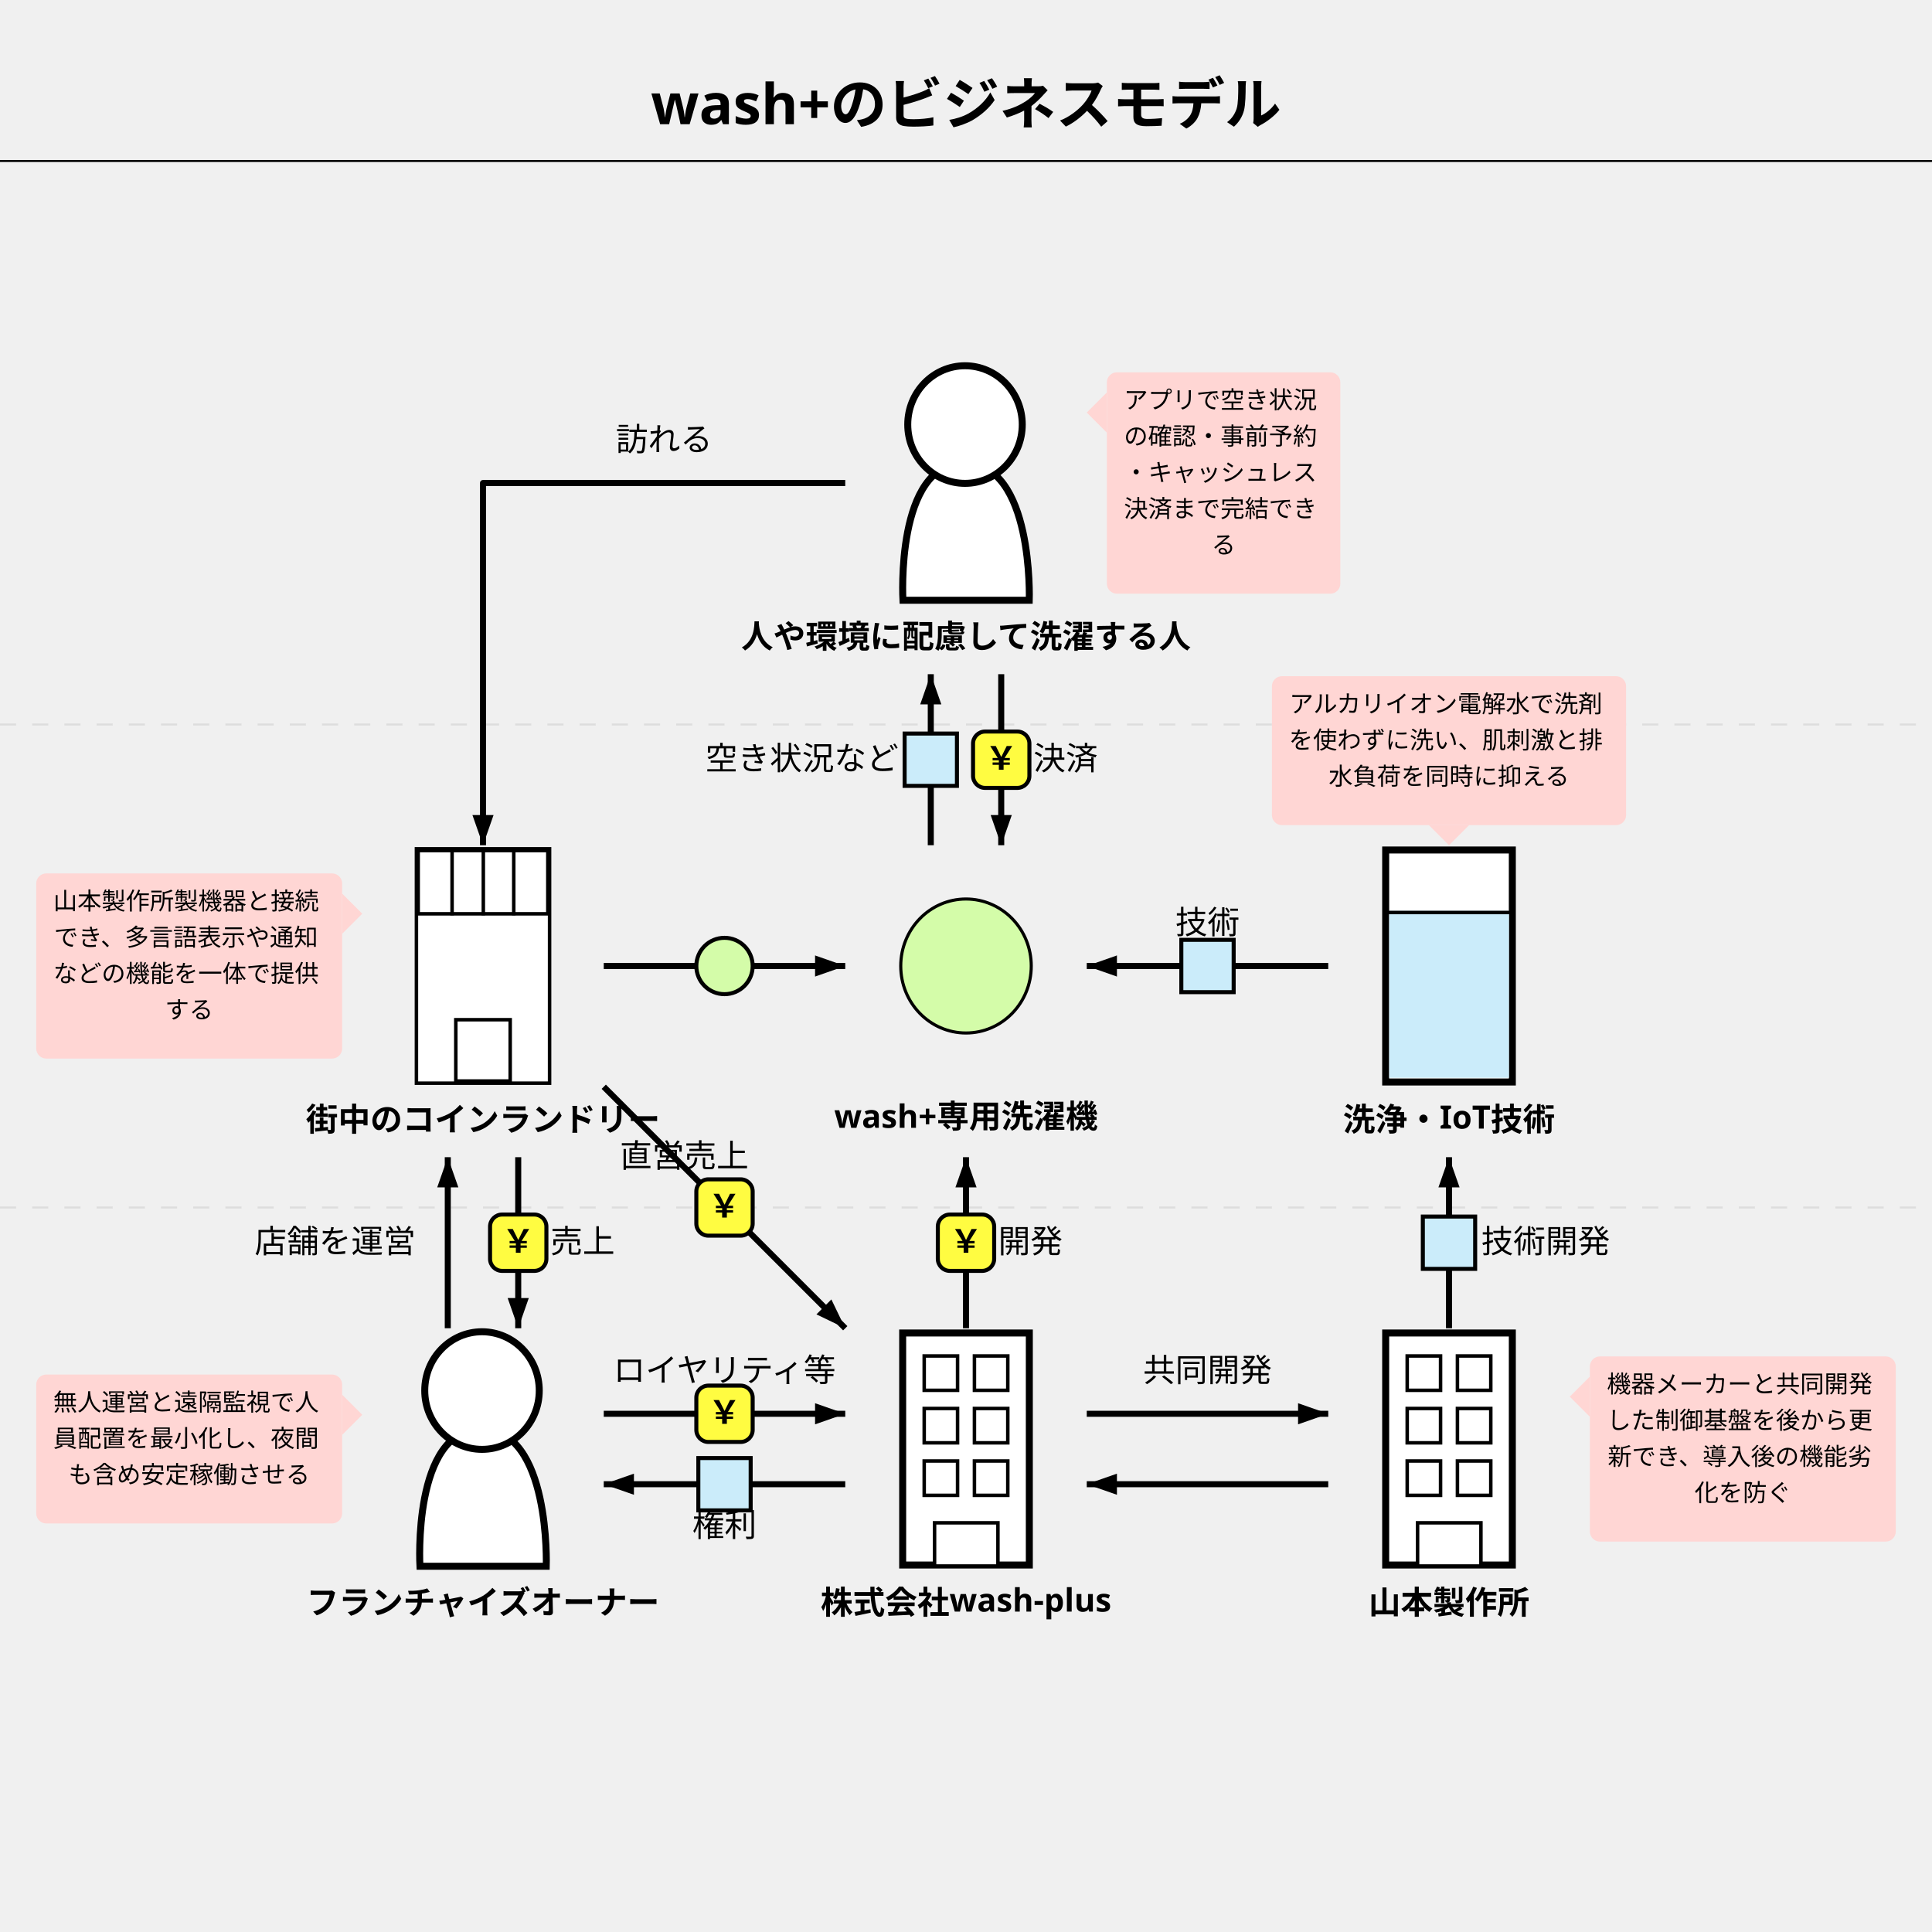
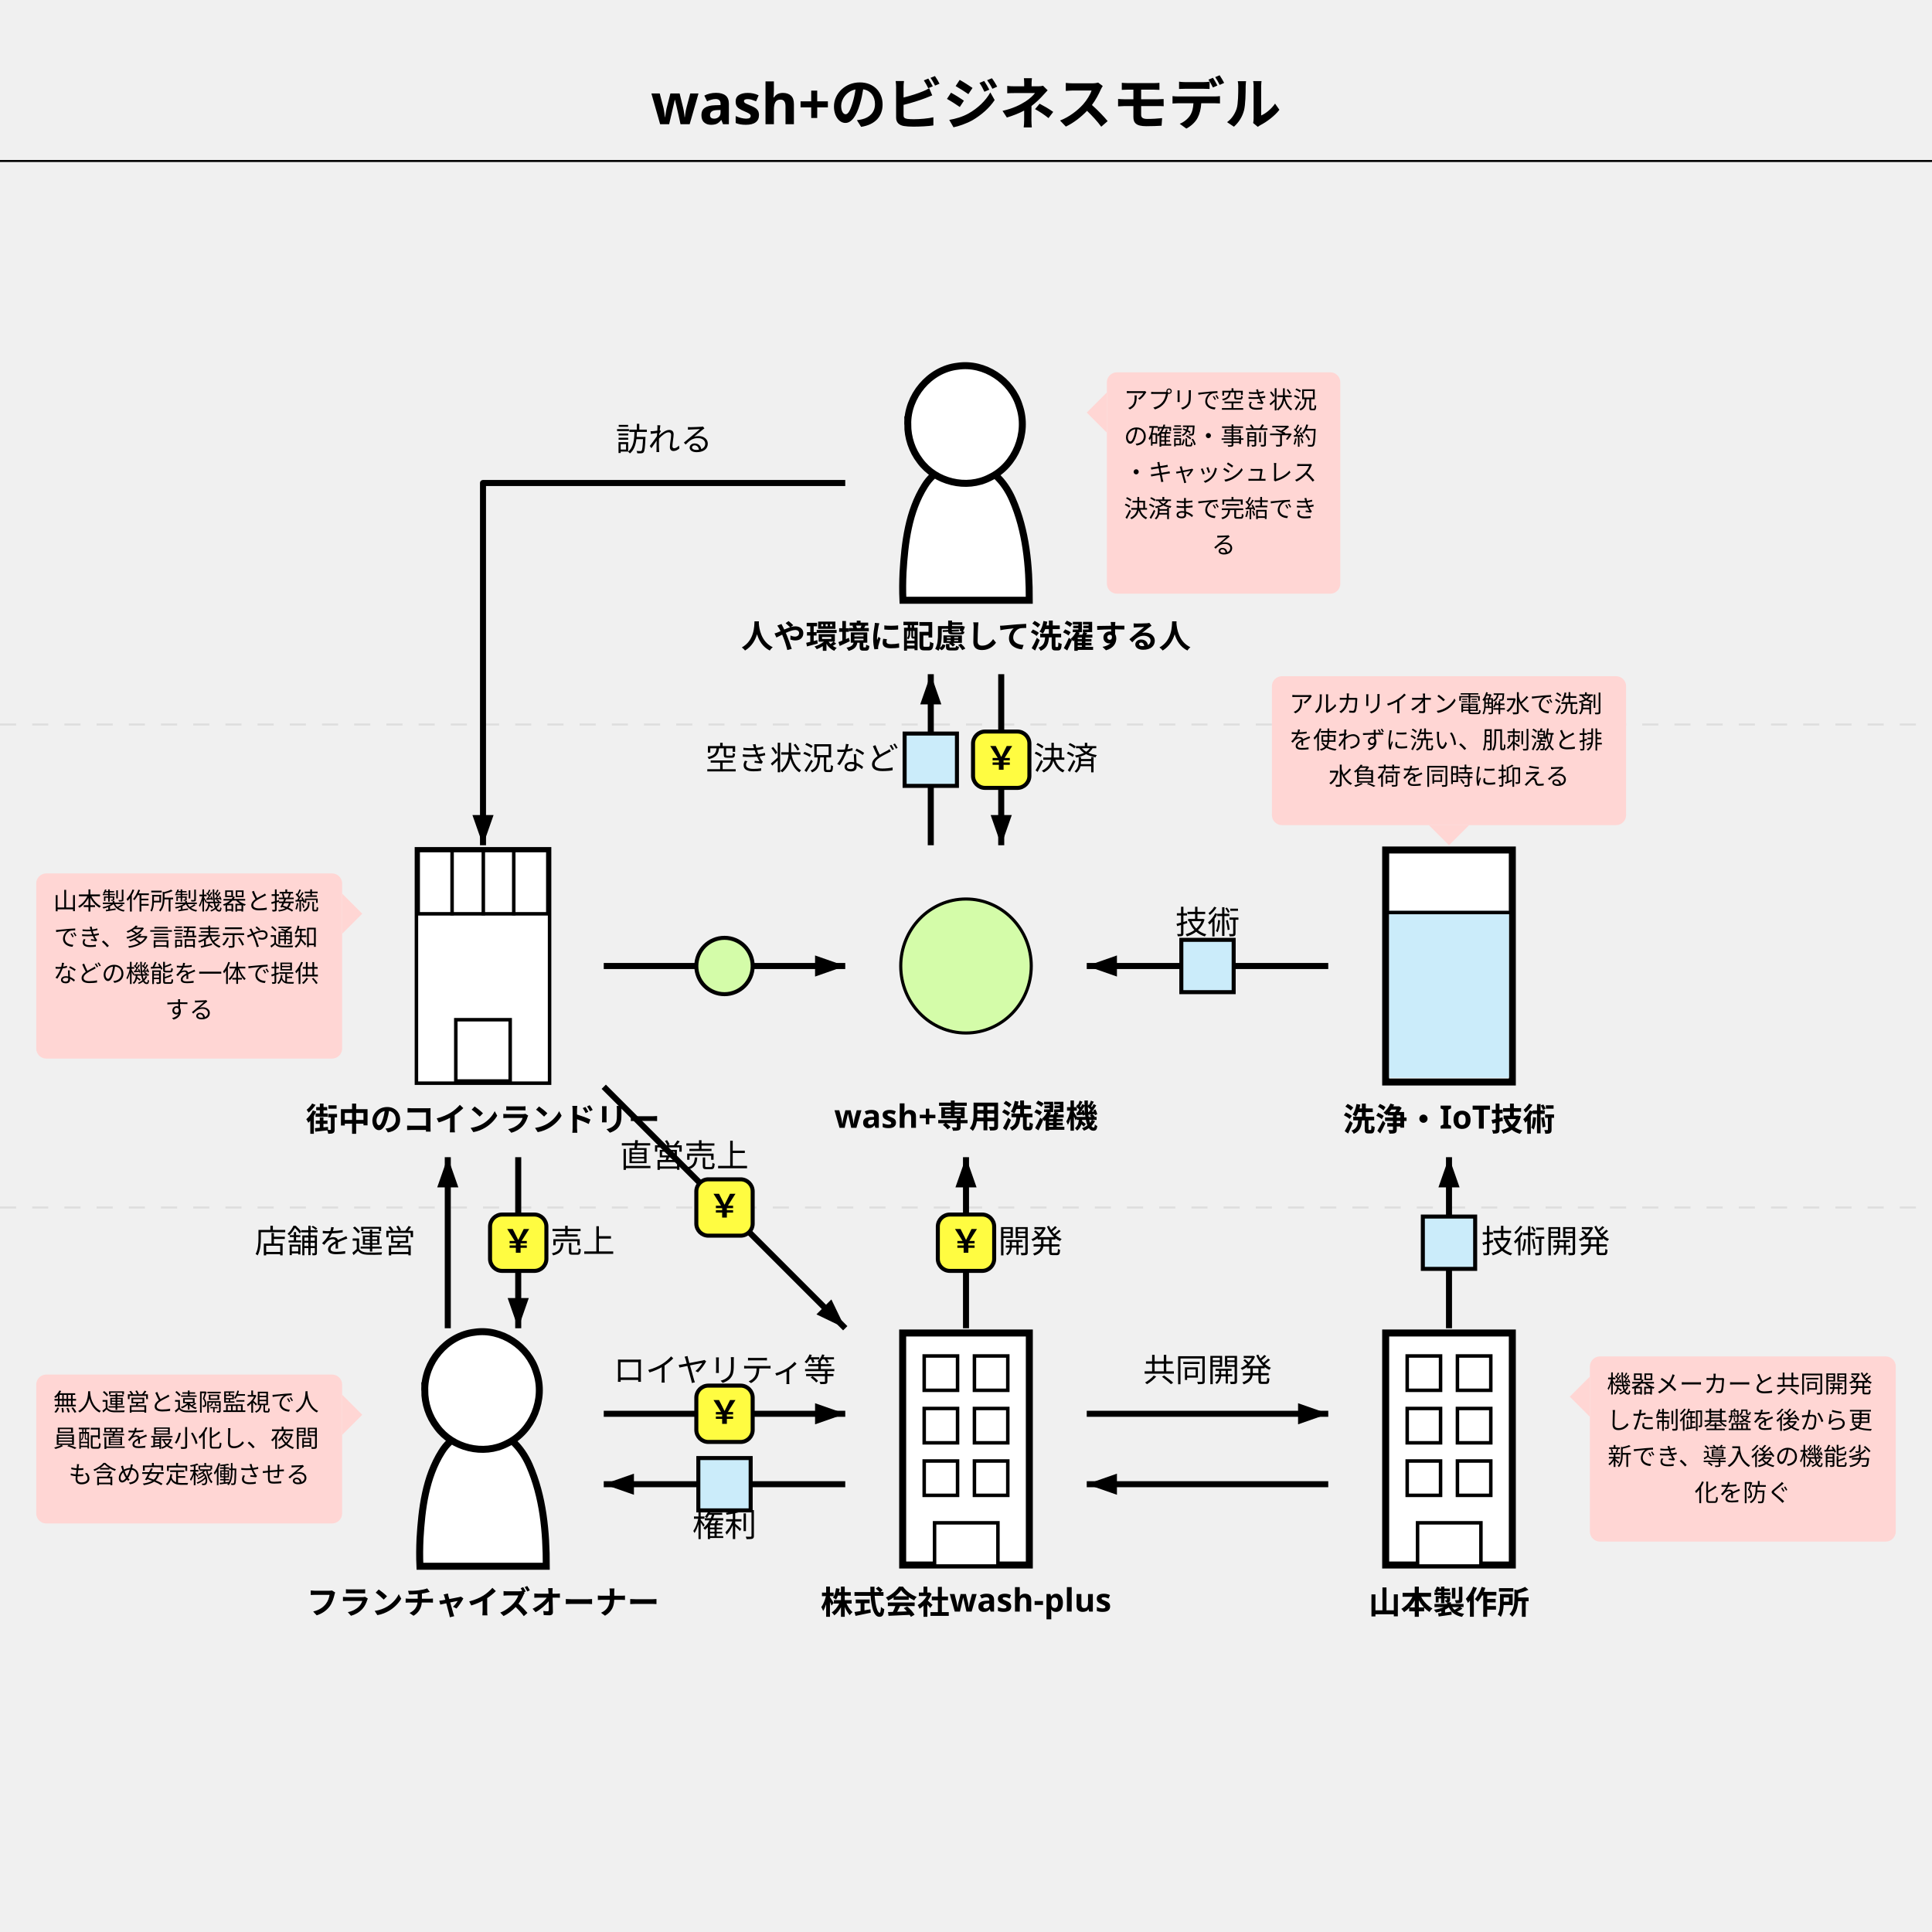
<svg xmlns="http://www.w3.org/2000/svg" version="1.1" viewBox="0.0 0.0 960.0 960.0" width="960" height="960">
  <text x="480.0" y="40" font-size="28" font-family="sans-serif" font-weight="bold" fill="#000000" text-anchor="middle" dominant-baseline="hanging">wash+のビジネスモデル</text>
  <line x1="0" y1="80" x2="960.0" y2="80" stroke="#000000" stroke-width="1" />
  <defs>
    <marker id="marker_object" markerWidth="5" markerHeight="3.5" refX="5" refY="1.75" orient="auto" markerUnits="strokeWidth">
      <path d="M 0,0 L 5,1.75 L 0,3.5 Z" fill="#000000" />
    </marker>
    <marker id="marker_money" markerWidth="5" markerHeight="3.5" refX="5" refY="1.75" orient="auto" markerUnits="strokeWidth">
      <path d="M 0,0 L 5,1.75 L 0,3.5 Z" fill="#000000" />
    </marker>
    <marker id="marker_information" markerWidth="5" markerHeight="3.5" refX="5" refY="1.75" orient="auto" markerUnits="strokeWidth">
      <path d="M 0,0 L 5,1.75 L 0,3.5 Z" fill="#000000" />
    </marker>
    <marker id="marker_other" markerWidth="5" markerHeight="3.5" refX="5" refY="1.75" orient="auto" markerUnits="strokeWidth">
      <path d="M 0,0 L 5,1.75 L 0,3.5 Z" fill="#000000" />
    </marker>
  </defs>
  <g id="grid_lines">
    <line x1="0" y1="360.0" x2="960.0" y2="360.0" stroke="#dddddd" stroke-width="1" stroke-dasharray="8,8" />
    <line x1="0" y1="600.0" x2="960.0" y2="600.0" stroke="#dddddd" stroke-width="1" stroke-dasharray="8,8" />
  </g>
  <g id="entities">
    <g id="entity_0" data-bizgram-object="entity" data-bizgram-type="user" data-bizgram-name="人や環境に配慮して洗濯する人" data-bizgram-position="1">
      <g transform="translate(420.0, 180.0)">
        <g transform="translate(26.79084, 0.0)">
          <g transform="scale(3.282149, 3.282149)">
            <g transform="translate(-94.88189,-130.2193)">
              <g id="g1824">
-                 <path style="fill:none;stroke:none;stroke-width:0.998;stroke-linecap:round;stroke-linejoin:round" d="M 94.916,148.5 V 130.478 H 105 115.084 V 148.5 166.522 H 105 94.916 Z" id="path1111" />
+                 <path style="fill:none;stroke:none;stroke-width:0.998;stroke-linecap:round;stroke-linejoin:round" d="m 94.916,148.5 c 0,-6.007 0,-12.015 0,-18.022 6.723,0 13.446,0 20.169,0 0,12.015 0,24.029 0,36.044 -6.723,0 -13.446,0 -20.169,0 0,-6.007 0,-12.015 0,-18.022 z" id="path1111" />
                <g id="g1700" transform="translate(73.28155,-29.02709)">
-                   <path fill="#ffffff" d="m 22.17,195.279 h 19.128 c 0,0 0.679,-20.77 -9.815,-20.77 -10.494,0 -9.313,20.77 -9.313,20.77 z" fill-rule="evenodd" id="path87" style="fill:none;stroke-width:0.265" />
-                   <path stroke="#000000" stroke-width="1.058" stroke-miterlimit="400" stroke-linecap="butt" d="m 22.17,195.279 h 19.128 c 0,0 0.679,-20.77 -9.815,-20.77 -10.494,0 -9.313,20.77 -9.313,20.77 z" fill-rule="evenodd" id="path89" style="fill:#ffffff" />
-                   <path fill="#ffffff" d="m 22.9,168.679 c 0,-4.917 3.881,-8.903 8.668,-8.903 2.299,0 4.504,0.938 6.129,2.608 1.626,1.67 2.539,3.934 2.539,6.295 0,4.917 -3.881,8.903 -8.668,8.903 -4.787,0 -8.668,-3.986 -8.668,-8.903 z" fill-rule="evenodd" id="path91" style="fill:none;stroke-width:0.265" />
-                   <path stroke="#000000" stroke-width="1.058" stroke-miterlimit="400" stroke-linecap="butt" d="m 22.9,168.679 c 0,-4.917 3.881,-8.903 8.668,-8.903 2.299,0 4.504,0.938 6.129,2.608 1.626,1.67 2.539,3.934 2.539,6.295 0,4.917 -3.881,8.903 -8.668,8.903 -4.787,0 -8.668,-3.986 -8.668,-8.903 z" fill-rule="evenodd" id="path93" style="fill:#ffffff" />
+                   <path fill="#ffffff" d="m 22.17,195.279 c 6.376,0 12.752,0 19.128,0 0.009,-5.183 -0.461,-10.52 -2.572,-15.313 -1.171,-2.665 -3.45,-5.2 -6.523,-5.423 -2.684,-0.347 -5.334,1.131 -6.729,3.396 -2.462,3.897 -3.021,8.629 -3.29,13.137 -0.062,1.4 -0.078,2.803 -0.014,4.203 z" fill-rule="evenodd" id="path87" style="fill:none;stroke-width:0.265" />
+                   <path stroke="#000000" stroke-width="1.058" stroke-miterlimit="400" stroke-linecap="butt" d="m 22.17,195.279 c 6.376,0 12.752,0 19.128,0 0.009,-5.183 -0.461,-10.52 -2.572,-15.313 -1.171,-2.665 -3.45,-5.2 -6.523,-5.423 -2.684,-0.347 -5.334,1.131 -6.729,3.396 -2.462,3.897 -3.021,8.629 -3.29,13.137 -0.062,1.4 -0.078,2.803 -0.014,4.203 z" fill-rule="evenodd" id="path89" style="fill:#ffffff" />
+                   <path fill="#ffffff" d="m 22.9,168.679 c -0.099,-4.273 3.279,-8.347 7.564,-8.832 4.047,-0.61 8.173,2.144 9.334,6.035 1.398,4.063 -0.567,8.968 -4.472,10.822 -3.542,1.84 -8.234,0.685 -10.578,-2.529 -1.202,-1.562 -1.855,-3.527 -1.849,-5.497 z" fill-rule="evenodd" id="path91" style="fill:none;stroke-width:0.265" />
+                   <path stroke="#000000" stroke-width="1.058" stroke-miterlimit="400" stroke-linecap="butt" d="m 22.9,168.679 c -0.099,-4.273 3.279,-8.347 7.564,-8.832 4.047,-0.61 8.173,2.144 9.334,6.035 1.398,4.063 -0.567,8.968 -4.472,10.822 -3.542,1.84 -8.234,0.685 -10.578,-2.529 -1.202,-1.562 -1.855,-3.527 -1.849,-5.497 z" fill-rule="evenodd" id="path93" style="fill:#ffffff" />
                </g>
              </g>
            </g>
          </g>
        </g>
      </g>
      <text x="480.0" y="308.0" font-size="16" font-family="sans-serif" font-weight="bold" text-anchor="middle" dominant-baseline="text-before-edge" fill="#000000">
        <tspan x="480.0" dy="0">人や環境に配慮して洗濯する人</tspan>
      </text>
    </g>
    <g id="entity_2" data-bizgram-object="entity" data-bizgram-type="store" data-bizgram-name="街中のコインランドリー" data-bizgram-position="3">
      <g transform="translate(180.0, 420.0)">
        <g transform="translate(26.79084, 0.0)">
          <g transform="scale(3.282149, 3.282149)">
            <g transform="translate(-94.88189,-130.2193)">
              <g id="g28378" transform="translate(38.91812,2.509739)">
                <path stroke="#000000" stroke-width="1.058" stroke-miterlimit="400" stroke-linecap="butt" d="m 56.268,128.514 h 19.628 v 34.953 H 56.268 Z" fill-rule="evenodd" id="path563" />
                <path fill="#ffffff" d="m 56.268,128.514 h 19.628 v 34.953 H 56.268 Z" fill-rule="evenodd" id="path561" style="stroke-width:0.265" />
                <path stroke="#000000" stroke-width="0.529" stroke-miterlimit="400" stroke-linecap="butt" d="m 56.268,128.514 h 19.628 v 9.576 H 56.268 Z" fill-rule="evenodd" id="path567" style="fill:#ffffff;stroke:#000000" />
                <path fill="#000000" fill-opacity="0" d="m 56.268,128.514 h 19.628 v 9.576 H 56.268 Z" fill-rule="evenodd" id="path565" style="stroke-width:0.265" />
                <path fill="#000000" fill-opacity="0" d="m 61.965,154.123 h 8.233 v 9.281 h -8.233 z" fill-rule="evenodd" id="path569" style="stroke-width:0.265" />
                <path fill="#000000" fill-opacity="0" d="m 61.401,128.115 v 10.207" fill-rule="evenodd" id="path573" style="stroke-width:0.265" />
                <path stroke="#000000" stroke-width="0.529" stroke-miterlimit="400" stroke-linecap="butt" d="m 61.401,128.115 v 10.207" fill-rule="evenodd" id="path575" />
                <path fill="#000000" fill-opacity="0" d="m 66.131,128.115 v 10.207" fill-rule="evenodd" id="path577" style="stroke-width:0.265" />
                <path stroke="#000000" stroke-width="0.529" stroke-miterlimit="400" stroke-linecap="butt" d="m 66.131,128.115 v 10.207" fill-rule="evenodd" id="path579" />
                <path fill="#000000" fill-opacity="0" d="m 70.738,128.115 v 10.207" fill-rule="evenodd" id="path581" style="stroke-width:0.265" />
                <path stroke="#000000" stroke-width="0.529" stroke-miterlimit="400" stroke-linecap="butt" d="m 70.738,128.115 v 10.207" fill-rule="evenodd" id="path583" />
                <path stroke="#000000" stroke-width="0.529" stroke-miterlimit="400" stroke-linecap="butt" d="m 61.965,154.123 h 8.233 v 9.281 h -8.233 z" fill-rule="evenodd" id="path571" style="fill:#ffffff" />
              </g>
            </g>
          </g>
        </g>
      </g>
      <text x="240.0" y="548.0" font-size="16" font-family="sans-serif" font-weight="bold" text-anchor="middle" dominant-baseline="text-before-edge" fill="#000000">
        <tspan x="240.0" dy="0">街中のコインランドリー</tspan>
      </text>
    </g>
    <g id="entity_4" data-bizgram-object="entity" data-bizgram-type="object" data-bizgram-name="wash+専用洗濯機" data-bizgram-position="4">
      <g transform="translate(420.0, 420.0)">
        <g transform="translate(26.79084, 0.0)">
          <g transform="scale(3.282149, 3.282149)">
            <g transform="translate(-94.88189,-130.2193)">
              <path style="fill:none;stroke:none;stroke-width:0.998;stroke-linecap:round;stroke-linejoin:round" d="M 94.916,148.5 V 130.478 H 105 115.084 V 148.5 166.522 H 105 94.916 Z" id="path1111" />
              <g id="g27467" transform="matrix(0.8905447,0,0,0.8905447,-33.10108,4.271763)">
                <path stroke="#000000" stroke-width="1.058" stroke-miterlimit="400" stroke-linecap="butt" d="m 144.246,161.955 c 0,-6.144 4.848,-11.125 10.829,-11.125 2.872,0 5.627,1.172 7.657,3.258 2.031,2.086 3.172,4.916 3.172,7.867 0,6.144 -4.848,11.125 -10.829,11.125 -5.981,0 -10.829,-4.981 -10.829,-11.125 z" fill-rule="evenodd" id="path155" />
                <path fill="#d4fca9" d="m 144.246,161.955 c 0,-6.144 4.848,-11.125 10.829,-11.125 2.872,0 5.627,1.172 7.657,3.258 2.031,2.086 3.172,4.916 3.172,7.867 0,6.144 -4.848,11.125 -10.829,11.125 -5.981,0 -10.829,-4.981 -10.829,-11.125 z" fill-rule="evenodd" id="path153" style="stroke-width:0.265" />
              </g>
            </g>
          </g>
        </g>
      </g>
      <text x="480.0" y="548.0" font-size="16" font-family="sans-serif" font-weight="bold" text-anchor="middle" dominant-baseline="text-before-edge" fill="#000000">
        <tspan x="480.0" dy="0">wash+専用洗濯機</tspan>
      </text>
    </g>
    <g id="entity_5" data-bizgram-object="entity" data-bizgram-type="information" data-bizgram-name="洗浄・IoT技術" data-bizgram-position="5">
      <g transform="translate(660.0, 420.0)">
        <g transform="translate(26.79084, 0.0)">
          <g transform="scale(3.282149, 3.282149)">
            <g transform="translate(-94.88189,-130.2193)">
              <path style="fill:none;stroke:none;stroke-width:0.998;stroke-linecap:round;stroke-linejoin:round" d="M 94.916,148.5 V 130.478 H 105 115.084 V 148.5 166.522 H 105 94.916 Z" id="path1111" />
              <g id="g27735" transform="translate(-124.6853,-5.407216)">
                <path stroke="#000000" stroke-width="1.058" stroke-miterlimit="400" stroke-linecap="butt" d="m 220.098,136.345 h 19.175 v 35.125 h -19.175 z" fill-rule="evenodd" id="path449" style="fill:#ffffff" />
                <path fill="#cbecfa" d="m 220.629,145.556 h 18.134 v 25.275 h -18.134 z" fill-rule="evenodd" id="path445" style="stroke-width:0.257" />
                <path fill="#000000" fill-opacity="0" d="m 220.098,136.345 h 19.175 v 35.125 h -19.175 z" fill-rule="evenodd" id="path447" style="stroke-width:0.265" />
                <path fill="#000000" fill-opacity="0" d="m 219.765,145.808 h 19.842" fill-rule="evenodd" id="path451" style="stroke-width:0.265" />
                <path stroke="#000000" stroke-width="0.529" stroke-miterlimit="400" stroke-linecap="butt" d="m 219.765,145.808 h 19.842" fill-rule="evenodd" id="path453" />
              </g>
            </g>
          </g>
        </g>
      </g>
      <text x="720.0" y="548.0" font-size="16" font-family="sans-serif" font-weight="bold" text-anchor="middle" dominant-baseline="text-before-edge" fill="#000000">
        <tspan x="720.0" dy="0">洗浄・IoT技術</tspan>
      </text>
    </g>
    <g id="entity_7" data-bizgram-object="entity" data-bizgram-type="user" data-bizgram-name="フランチャイズオーナー" data-bizgram-position="6">
      <g transform="translate(180.0, 660.0)">
        <g transform="translate(26.79084, 0.0)">
          <g transform="scale(3.282149, 3.282149)">
            <g transform="translate(-94.88189,-130.2193)">
              <g id="g1824">
-                 <path style="fill:none;stroke:none;stroke-width:0.998;stroke-linecap:round;stroke-linejoin:round" d="M 94.916,148.5 V 130.478 H 105 115.084 V 148.5 166.522 H 105 94.916 Z" id="path1111" />
+                 <path style="fill:none;stroke:none;stroke-width:0.998;stroke-linecap:round;stroke-linejoin:round" d="m 94.916,148.5 c 0,-6.007 0,-12.015 0,-18.022 6.723,0 13.446,0 20.169,0 0,12.015 0,24.029 0,36.044 -6.723,0 -13.446,0 -20.169,0 0,-6.007 0,-12.015 0,-18.022 z" id="path1111" />
                <g id="g1700" transform="translate(73.28155,-29.02709)">
-                   <path fill="#ffffff" d="m 22.17,195.279 h 19.128 c 0,0 0.679,-20.77 -9.815,-20.77 -10.494,0 -9.313,20.77 -9.313,20.77 z" fill-rule="evenodd" id="path87" style="fill:none;stroke-width:0.265" />
-                   <path stroke="#000000" stroke-width="1.058" stroke-miterlimit="400" stroke-linecap="butt" d="m 22.17,195.279 h 19.128 c 0,0 0.679,-20.77 -9.815,-20.77 -10.494,0 -9.313,20.77 -9.313,20.77 z" fill-rule="evenodd" id="path89" style="fill:#ffffff" />
-                   <path fill="#ffffff" d="m 22.9,168.679 c 0,-4.917 3.881,-8.903 8.668,-8.903 2.299,0 4.504,0.938 6.129,2.608 1.626,1.67 2.539,3.934 2.539,6.295 0,4.917 -3.881,8.903 -8.668,8.903 -4.787,0 -8.668,-3.986 -8.668,-8.903 z" fill-rule="evenodd" id="path91" style="fill:none;stroke-width:0.265" />
-                   <path stroke="#000000" stroke-width="1.058" stroke-miterlimit="400" stroke-linecap="butt" d="m 22.9,168.679 c 0,-4.917 3.881,-8.903 8.668,-8.903 2.299,0 4.504,0.938 6.129,2.608 1.626,1.67 2.539,3.934 2.539,6.295 0,4.917 -3.881,8.903 -8.668,8.903 -4.787,0 -8.668,-3.986 -8.668,-8.903 z" fill-rule="evenodd" id="path93" style="fill:#ffffff" />
+                   <path fill="#ffffff" d="m 22.17,195.279 c 6.376,0 12.752,0 19.128,0 0.009,-5.183 -0.461,-10.52 -2.572,-15.313 -1.171,-2.665 -3.45,-5.2 -6.523,-5.423 -2.684,-0.347 -5.334,1.131 -6.729,3.396 -2.462,3.897 -3.021,8.629 -3.29,13.137 -0.062,1.4 -0.078,2.803 -0.014,4.203 z" fill-rule="evenodd" id="path87" style="fill:none;stroke-width:0.265" />
+                   <path stroke="#000000" stroke-width="1.058" stroke-miterlimit="400" stroke-linecap="butt" d="m 22.17,195.279 c 6.376,0 12.752,0 19.128,0 0.009,-5.183 -0.461,-10.52 -2.572,-15.313 -1.171,-2.665 -3.45,-5.2 -6.523,-5.423 -2.684,-0.347 -5.334,1.131 -6.729,3.396 -2.462,3.897 -3.021,8.629 -3.29,13.137 -0.062,1.4 -0.078,2.803 -0.014,4.203 z" fill-rule="evenodd" id="path89" style="fill:#ffffff" />
+                   <path fill="#ffffff" d="m 22.9,168.679 c -0.099,-4.273 3.279,-8.347 7.564,-8.832 4.047,-0.61 8.173,2.144 9.334,6.035 1.398,4.063 -0.567,8.968 -4.472,10.822 -3.542,1.84 -8.234,0.685 -10.578,-2.529 -1.202,-1.562 -1.855,-3.527 -1.849,-5.497 z" fill-rule="evenodd" id="path91" style="fill:none;stroke-width:0.265" />
+                   <path stroke="#000000" stroke-width="1.058" stroke-miterlimit="400" stroke-linecap="butt" d="m 22.9,168.679 c -0.099,-4.273 3.279,-8.347 7.564,-8.832 4.047,-0.61 8.173,2.144 9.334,6.035 1.398,4.063 -0.567,8.968 -4.472,10.822 -3.542,1.84 -8.234,0.685 -10.578,-2.529 -1.202,-1.562 -1.855,-3.527 -1.849,-5.497 z" fill-rule="evenodd" id="path93" style="fill:#ffffff" />
                </g>
              </g>
            </g>
          </g>
        </g>
      </g>
      <text x="240.0" y="788.0" font-size="16" font-family="sans-serif" font-weight="bold" text-anchor="middle" dominant-baseline="text-before-edge" fill="#000000">
        <tspan x="240.0" dy="0">フランチャイズオーナー</tspan>
      </text>
    </g>
    <g id="entity_9" data-bizgram-object="entity" data-bizgram-type="company" data-bizgram-name="株式会社wash-plus" data-bizgram-position="7">
      <g transform="translate(420.0, 660.0)">
        <g transform="translate(26.79084, 0.0)">
          <g transform="scale(3.282149, 3.282149)">
            <g transform="translate(-94.88189,-130.2193)">
              <path style="fill:none;stroke:none;stroke-width:0.998;stroke-linecap:round;stroke-linejoin:round" d="M 94.916,148.5 V 130.478 H 105 115.084 V 148.5 166.522 H 105 94.916 Z" id="path1111" />
              <g id="g2207" transform="translate(88.33292,-53.07004)">
                <path fill="#ffffff" d="M 7.08,184.008 H 26.255 v 35.125 H 7.08 Z" fill-rule="evenodd" id="path413" style="fill:#ffffff;stroke:#000000;stroke-width:0.265" />
                <path stroke="#000000" stroke-width="1.058" stroke-miterlimit="400" stroke-linecap="butt" d="M 7.08,184.008 H 26.255 v 35.125 H 7.08 Z" fill-rule="evenodd" id="path415" style="fill:#ffffff;stroke:#000000" />
                <path fill="#ffffff" d="m 10.339,187.485 h 5.05 v 5.2 h -5.05 z" fill-rule="evenodd" id="path417" style="fill:#ffffff;stroke:#000000;stroke-width:0.265" />
                <path stroke="#000000" stroke-width="0.529" stroke-miterlimit="400" stroke-linecap="butt" d="m 10.339,187.485 h 5.05 v 5.2 h -5.05 z" fill-rule="evenodd" id="path419" style="fill:#ffffff;stroke:#000000" />
                <path fill="#ffffff" d="m 17.944,187.485 h 5.05 v 5.2 h -5.05 z" fill-rule="evenodd" id="path421" style="fill:#ffffff;stroke:#000000;stroke-width:0.265" />
                <path stroke="#000000" stroke-width="0.529" stroke-miterlimit="400" stroke-linecap="butt" d="m 17.944,187.485 h 5.05 v 5.2 h -5.05 z" fill-rule="evenodd" id="path423" style="fill:#ffffff;stroke:#000000" />
                <path fill="#ffffff" d="m 10.339,195.435 h 5.05 v 5.2 h -5.05 z" fill-rule="evenodd" id="path425" style="fill:#ffffff;stroke:#000000;stroke-width:0.265" />
                <path stroke="#000000" stroke-width="0.529" stroke-miterlimit="400" stroke-linecap="butt" d="m 10.339,195.435 h 5.05 v 5.2 h -5.05 z" fill-rule="evenodd" id="path427" style="fill:#ffffff;stroke:#000000" />
                <path fill="#ffffff" d="m 17.944,195.435 h 5.05 v 5.2 h -5.05 z" fill-rule="evenodd" id="path429" style="fill:#ffffff;stroke:#000000;stroke-width:0.265" />
                <path stroke="#000000" stroke-width="0.529" stroke-miterlimit="400" stroke-linecap="butt" d="m 17.944,195.435 h 5.05 v 5.2 h -5.05 z" fill-rule="evenodd" id="path431" style="fill:#ffffff;stroke:#000000" />
                <path fill="#ffffff" d="m 10.339,203.386 h 5.05 v 5.2 h -5.05 z" fill-rule="evenodd" id="path433" style="fill:#ffffff;stroke:#000000;stroke-width:0.265" />
                <path stroke="#000000" stroke-width="0.529" stroke-miterlimit="400" stroke-linecap="butt" d="m 10.339,203.386 h 5.05 v 5.2 h -5.05 z" fill-rule="evenodd" id="path435" style="fill:#ffffff;stroke:#000000" />
                <path fill="#ffffff" d="m 17.944,203.386 h 5.05 v 5.2 h -5.05 z" fill-rule="evenodd" id="path437" style="fill:#ffffff;stroke:#000000;stroke-width:0.265" />
                <path stroke="#000000" stroke-width="0.529" stroke-miterlimit="400" stroke-linecap="butt" d="m 17.944,203.386 h 5.05 v 5.2 h -5.05 z" fill-rule="evenodd" id="path439" style="fill:#ffffff;stroke:#000000" />
                <path fill="#000000" fill-opacity="0" d="M 11.908,212.744 H 21.5 v 6.542 h -9.592 z" fill-rule="evenodd" id="path441" style="fill:#ffffff;stroke:#000000;stroke-width:0.265" />
                <path stroke="#000000" stroke-width="0.529" stroke-miterlimit="400" stroke-linecap="butt" d="M 11.908,212.744 H 21.5 v 6.542 h -9.592 z" fill-rule="evenodd" id="path443" style="fill:#ffffff;stroke:#000000" />
              </g>
            </g>
          </g>
        </g>
      </g>
      <text x="480.0" y="788.0" font-size="16" font-family="sans-serif" font-weight="bold" text-anchor="middle" dominant-baseline="text-before-edge" fill="#000000">
        <tspan x="480.0" dy="0">株式会社wash-plus</tspan>
      </text>
    </g>
    <g id="entity_10" data-bizgram-object="entity" data-bizgram-type="company" data-bizgram-name="山本製作所" data-bizgram-position="8">
      <g transform="translate(660.0, 660.0)">
        <g transform="translate(26.79084, 0.0)">
          <g transform="scale(3.282149, 3.282149)">
            <g transform="translate(-94.88189,-130.2193)">
              <path style="fill:none;stroke:none;stroke-width:0.998;stroke-linecap:round;stroke-linejoin:round" d="M 94.916,148.5 V 130.478 H 105 115.084 V 148.5 166.522 H 105 94.916 Z" id="path1111" />
              <g id="g2207" transform="translate(88.33292,-53.07004)">
                <path fill="#ffffff" d="M 7.08,184.008 H 26.255 v 35.125 H 7.08 Z" fill-rule="evenodd" id="path413" style="fill:#ffffff;stroke:#000000;stroke-width:0.265" />
                <path stroke="#000000" stroke-width="1.058" stroke-miterlimit="400" stroke-linecap="butt" d="M 7.08,184.008 H 26.255 v 35.125 H 7.08 Z" fill-rule="evenodd" id="path415" style="fill:#ffffff;stroke:#000000" />
                <path fill="#ffffff" d="m 10.339,187.485 h 5.05 v 5.2 h -5.05 z" fill-rule="evenodd" id="path417" style="fill:#ffffff;stroke:#000000;stroke-width:0.265" />
                <path stroke="#000000" stroke-width="0.529" stroke-miterlimit="400" stroke-linecap="butt" d="m 10.339,187.485 h 5.05 v 5.2 h -5.05 z" fill-rule="evenodd" id="path419" style="fill:#ffffff;stroke:#000000" />
                <path fill="#ffffff" d="m 17.944,187.485 h 5.05 v 5.2 h -5.05 z" fill-rule="evenodd" id="path421" style="fill:#ffffff;stroke:#000000;stroke-width:0.265" />
                <path stroke="#000000" stroke-width="0.529" stroke-miterlimit="400" stroke-linecap="butt" d="m 17.944,187.485 h 5.05 v 5.2 h -5.05 z" fill-rule="evenodd" id="path423" style="fill:#ffffff;stroke:#000000" />
                <path fill="#ffffff" d="m 10.339,195.435 h 5.05 v 5.2 h -5.05 z" fill-rule="evenodd" id="path425" style="fill:#ffffff;stroke:#000000;stroke-width:0.265" />
                <path stroke="#000000" stroke-width="0.529" stroke-miterlimit="400" stroke-linecap="butt" d="m 10.339,195.435 h 5.05 v 5.2 h -5.05 z" fill-rule="evenodd" id="path427" style="fill:#ffffff;stroke:#000000" />
                <path fill="#ffffff" d="m 17.944,195.435 h 5.05 v 5.2 h -5.05 z" fill-rule="evenodd" id="path429" style="fill:#ffffff;stroke:#000000;stroke-width:0.265" />
                <path stroke="#000000" stroke-width="0.529" stroke-miterlimit="400" stroke-linecap="butt" d="m 17.944,195.435 h 5.05 v 5.2 h -5.05 z" fill-rule="evenodd" id="path431" style="fill:#ffffff;stroke:#000000" />
                <path fill="#ffffff" d="m 10.339,203.386 h 5.05 v 5.2 h -5.05 z" fill-rule="evenodd" id="path433" style="fill:#ffffff;stroke:#000000;stroke-width:0.265" />
                <path stroke="#000000" stroke-width="0.529" stroke-miterlimit="400" stroke-linecap="butt" d="m 10.339,203.386 h 5.05 v 5.2 h -5.05 z" fill-rule="evenodd" id="path435" style="fill:#ffffff;stroke:#000000" />
                <path fill="#ffffff" d="m 17.944,203.386 h 5.05 v 5.2 h -5.05 z" fill-rule="evenodd" id="path437" style="fill:#ffffff;stroke:#000000;stroke-width:0.265" />
                <path stroke="#000000" stroke-width="0.529" stroke-miterlimit="400" stroke-linecap="butt" d="m 17.944,203.386 h 5.05 v 5.2 h -5.05 z" fill-rule="evenodd" id="path439" style="fill:#ffffff;stroke:#000000" />
                <path fill="#000000" fill-opacity="0" d="M 11.908,212.744 H 21.5 v 6.542 h -9.592 z" fill-rule="evenodd" id="path441" style="fill:#ffffff;stroke:#000000;stroke-width:0.265" />
                <path stroke="#000000" stroke-width="0.529" stroke-miterlimit="400" stroke-linecap="butt" d="M 11.908,212.744 H 21.5 v 6.542 h -9.592 z" fill-rule="evenodd" id="path443" style="fill:#ffffff;stroke:#000000" />
              </g>
            </g>
          </g>
        </g>
      </g>
      <text x="720.0" y="788.0" font-size="16" font-family="sans-serif" font-weight="bold" text-anchor="middle" dominant-baseline="text-before-edge" fill="#000000">
        <tspan x="720.0" dy="0">山本製作所</tspan>
      </text>
    </g>
  </g>
  <g id="arrows">
    <g id="arrow_12" data-bizgram-object="arrow" data-bizgram-type="other" data-bizgram-name="訪れる" data-bizgram-from="entity_0" data-bizgram-to="entity_2">
      <path d="M 420.0,240.0 L 240.0,240.0 L 240.0,420.0" stroke="#000000" stroke-width="3" fill="none" stroke-linejoin="round" marker-end="url(#marker_other)" />
      <text x="330.0" y="224.0" font-size="16" font-family="sans-serif" fill="#000000" text-anchor="middle">
        <tspan x="330.0" dy="0">訪れる</tspan>
      </text>
    </g>
    <g id="arrow_13" data-bizgram-object="arrow" data-bizgram-type="money" data-bizgram-name="決済" data-bizgram-from="entity_0" data-bizgram-to="entity_4">
      <path d="M 497.5,335.0 L 497.5,420.0" stroke="#000000" stroke-width="3" fill="none" stroke-linejoin="round" marker-end="url(#marker_money)" />
      <text x="513.5" y="382.5" font-size="16" font-family="sans-serif" fill="#000000" text-anchor="start">
        <tspan x="513.5" dy="0">決済</tspan>
      </text>
      <rect x="483.5" y="363.5" rx="6" ry="6" width="28" height="28" fill="#fffc41" stroke="#000000" stroke-width="2" />
      <text x="497.5" y="382.5" font-size="16" font-family="sans-serif" font-weight="bold" fill="#000000" text-anchor="middle">￥</text>
    </g>
    <g id="arrow_14" data-bizgram-object="arrow" data-bizgram-type="information" data-bizgram-name="空き状況など" data-bizgram-from="entity_4" data-bizgram-to="entity_0">
      <path d="M 462.5,420.0 L 462.5,335.0" stroke="#000000" stroke-width="3" fill="none" stroke-linejoin="round" marker-end="url(#marker_information)" />
      <text x="446.5" y="382.5" font-size="16" font-family="sans-serif" fill="#000000" text-anchor="end">
        <tspan x="446.5" dy="0">空き状況など</tspan>
      </text>
      <rect x="449.5" y="364.5" width="26" height="26" fill="#cbecfa" stroke="#000000" stroke-width="2" />
    </g>
    <g id="arrow_15" data-bizgram-object="arrow" data-bizgram-type="object" data-bizgram-name="" data-bizgram-from="entity_2" data-bizgram-to="entity_4">
      <path d="M 300.0,480.0 L 420.0,480.0" stroke="#000000" stroke-width="3" fill="none" stroke-linejoin="round" marker-end="url(#marker_object)" />
      <circle cx="360.0" cy="480.0" r="14" fill="#d4fca9" stroke="#000000" stroke-width="2" />
    </g>
    <g id="arrow_16" data-bizgram-object="arrow" data-bizgram-type="information" data-bizgram-name="技術" data-bizgram-from="entity_5" data-bizgram-to="entity_4">
      <path d="M 660.0,480.0 L 540.0,480.0" stroke="#000000" stroke-width="3" fill="none" stroke-linejoin="round" marker-end="url(#marker_information)" />
      <text x="600.0" y="464.0" font-size="16" font-family="sans-serif" fill="#000000" text-anchor="middle">
        <tspan x="600.0" dy="0">技術</tspan>
      </text>
      <rect x="587.0" y="467.0" width="26" height="26" fill="#cbecfa" stroke="#000000" stroke-width="2" />
    </g>
    <g id="arrow_17" data-bizgram-object="arrow" data-bizgram-type="money" data-bizgram-name="売上" data-bizgram-from="entity_2" data-bizgram-to="entity_7">
      <path d="M 257.5,575.0 L 257.5,660.0" stroke="#000000" stroke-width="3" fill="none" stroke-linejoin="round" marker-end="url(#marker_money)" />
      <text x="273.5" y="622.5" font-size="16" font-family="sans-serif" fill="#000000" text-anchor="start">
        <tspan x="273.5" dy="0">売上</tspan>
      </text>
      <rect x="243.5" y="603.5" rx="6" ry="6" width="28" height="28" fill="#fffc41" stroke="#000000" stroke-width="2" />
      <text x="257.5" y="622.5" font-size="16" font-family="sans-serif" font-weight="bold" fill="#000000" text-anchor="middle">￥</text>
    </g>
    <g id="arrow_18" data-bizgram-object="arrow" data-bizgram-type="other" data-bizgram-name="店舗を運営" data-bizgram-from="entity_7" data-bizgram-to="entity_2">
      <path d="M 222.5,660.0 L 222.5,575.0" stroke="#000000" stroke-width="3" fill="none" stroke-linejoin="round" marker-end="url(#marker_other)" />
      <text x="206.5" y="622.5" font-size="16" font-family="sans-serif" fill="#000000" text-anchor="end">
        <tspan x="206.5" dy="0">店舗を運営</tspan>
      </text>
    </g>
    <g id="arrow_19" data-bizgram-object="arrow" data-bizgram-type="money" data-bizgram-name="直営売上" data-bizgram-from="entity_2" data-bizgram-to="entity_9">
      <path d="M 300.0,540.0 L 420.0,660.0" stroke="#000000" stroke-width="3" fill="none" stroke-linejoin="round" marker-end="url(#marker_money)" />
      <text x="340.0" y="580.0" font-size="16" font-family="sans-serif" fill="#000000" text-anchor="middle">
        <tspan x="340.0" dy="0">直営売上</tspan>
      </text>
      <rect x="346.0" y="586.0" rx="6" ry="6" width="28" height="28" fill="#fffc41" stroke="#000000" stroke-width="2" />
      <text x="360.0" y="605.0" font-size="16" font-family="sans-serif" font-weight="bold" fill="#000000" text-anchor="middle">￥</text>
    </g>
    <g id="arrow_20" data-bizgram-object="arrow" data-bizgram-type="money" data-bizgram-name="開発" data-bizgram-from="entity_9" data-bizgram-to="entity_4">
      <path d="M 480.0,660.0 L 480.0,575.0" stroke="#000000" stroke-width="3" fill="none" stroke-linejoin="round" marker-end="url(#marker_money)" />
      <text x="496.0" y="622.5" font-size="16" font-family="sans-serif" fill="#000000" text-anchor="start">
        <tspan x="496.0" dy="0">開発</tspan>
      </text>
      <rect x="466.0" y="603.5" rx="6" ry="6" width="28" height="28" fill="#fffc41" stroke="#000000" stroke-width="2" />
      <text x="480.0" y="622.5" font-size="16" font-family="sans-serif" font-weight="bold" fill="#000000" text-anchor="middle">￥</text>
    </g>
    <g id="arrow_21" data-bizgram-object="arrow" data-bizgram-type="information" data-bizgram-name="権利" data-bizgram-from="entity_9" data-bizgram-to="entity_7">
      <path d="M 420.0,737.5 L 300.0,737.5" stroke="#000000" stroke-width="3" fill="none" stroke-linejoin="round" marker-end="url(#marker_information)" />
      <text x="360.0" y="763.5" font-size="16" font-family="sans-serif" fill="#000000" text-anchor="middle">
        <tspan x="360.0" dy="0">権利</tspan>
      </text>
      <rect x="347.0" y="724.5" width="26" height="26" fill="#cbecfa" stroke="#000000" stroke-width="2" />
    </g>
    <g id="arrow_22" data-bizgram-object="arrow" data-bizgram-type="money" data-bizgram-name="ロイヤリティ等" data-bizgram-from="entity_7" data-bizgram-to="entity_9">
      <path d="M 300.0,702.5 L 420.0,702.5" stroke="#000000" stroke-width="3" fill="none" stroke-linejoin="round" marker-end="url(#marker_money)" />
      <text x="360.0" y="686.5" font-size="16" font-family="sans-serif" fill="#000000" text-anchor="middle">
        <tspan x="360.0" dy="0">ロイヤリティ等</tspan>
      </text>
      <rect x="346.0" y="688.5" rx="6" ry="6" width="28" height="28" fill="#fffc41" stroke="#000000" stroke-width="2" />
      <text x="360.0" y="707.5" font-size="16" font-family="sans-serif" font-weight="bold" fill="#000000" text-anchor="middle">￥</text>
    </g>
    <g id="arrow_23" data-bizgram-object="arrow" data-bizgram-type="information" data-bizgram-name="技術開発" data-bizgram-from="entity_10" data-bizgram-to="entity_5">
      <path d="M 720.0,660.0 L 720.0,575.0" stroke="#000000" stroke-width="3" fill="none" stroke-linejoin="round" marker-end="url(#marker_information)" />
      <text x="736.0" y="622.5" font-size="16" font-family="sans-serif" fill="#000000" text-anchor="start">
        <tspan x="736.0" dy="0">技術開発</tspan>
      </text>
      <rect x="707.0" y="604.5" width="26" height="26" fill="#cbecfa" stroke="#000000" stroke-width="2" />
    </g>
    <g id="arrow_24" data-bizgram-object="arrow" data-bizgram-type="other" data-bizgram-name="共同開発" data-bizgram-from="entity_9" data-bizgram-to="entity_10">
      <path d="M 540.0,702.5 L 660.0,702.5" stroke="#000000" stroke-width="3" fill="none" stroke-linejoin="round" marker-end="url(#marker_other)" />
      <text x="600.0" y="686.5" font-size="16" font-family="sans-serif" fill="#000000" text-anchor="middle">
        <tspan x="600.0" dy="0">共同開発</tspan>
      </text>
    </g>
    <g id="arrow_25" data-bizgram-object="arrow" data-bizgram-type="other" data-bizgram-name="" data-bizgram-from="entity_10" data-bizgram-to="entity_9">
      <path d="M 660.0,737.5 L 540.0,737.5" stroke="#000000" stroke-width="3" fill="none" stroke-linejoin="round" marker-end="url(#marker_other)" />
    </g>
  </g>
  <g id="comments">
    <g id="comment_3">
      <rect x="18.0" y="434.0" width="152" height="92" rx="5" ry="5" fill="#ffd6d4" stroke="none" />
      <polygon points="170.0,444.0 180.0,454.0 170.0,464.0" fill="#ffd6d4" />
      <text x="94.0" y="452.0" font-size="12" font-family="sans-serif" text-anchor="middle" fill="#000000">
        <tspan x="94.0" dy="0">山本製作所製機器と接続</tspan>
        <tspan x="94.0" dy="18">でき、多言語表示や通知</tspan>
        <tspan x="94.0" dy="18">などの機能を一体で提供</tspan>
        <tspan x="94.0" dy="18">する</tspan>
      </text>
    </g>
    <g id="comment_6">
      <rect x="632.0" y="336.0" width="176" height="74" rx="5" ry="5" fill="#ffd6d4" stroke="none" />
      <polygon points="710.0,410.0 720.0,420.0 730.0,410.0" fill="#ffd6d4" />
      <text x="720.0" y="354.0" font-size="12" font-family="sans-serif" text-anchor="middle" fill="#000000">
        <tspan x="720.0" dy="0">アルカリイオン電解水で洗剤</tspan>
        <tspan x="720.0" dy="18">を使わずに洗い、肌刺激と排</tspan>
        <tspan x="720.0" dy="18">水負荷を同時に抑える</tspan>
      </text>
    </g>
    <g id="comment_8">
      <rect x="18.0" y="683.0" width="152" height="74" rx="5" ry="5" fill="#ffd6d4" stroke="none" />
      <polygon points="170.0,693.0 180.0,703.0 170.0,713.0" fill="#ffd6d4" />
      <text x="94.0" y="701.0" font-size="12" font-family="sans-serif" text-anchor="middle" fill="#000000">
        <tspan x="94.0" dy="0">無人運営と遠隔監視で人</tspan>
        <tspan x="94.0" dy="18">員配置を最小化し、夜間</tspan>
        <tspan x="94.0" dy="18">も含め安定稼働させる</tspan>
      </text>
    </g>
    <g id="comment_11">
      <rect x="790.0" y="674.0" width="152" height="92" rx="5" ry="5" fill="#ffd6d4" stroke="none" />
      <polygon points="790.0,684.0 780.0,694.0 790.0,704.0" fill="#ffd6d4" />
      <text x="866.0" y="692.0" font-size="12" font-family="sans-serif" text-anchor="middle" fill="#000000">
        <tspan x="866.0" dy="0">機器メーカーと共同開発</tspan>
        <tspan x="866.0" dy="18">した制御基盤を後から更</tspan>
        <tspan x="866.0" dy="18">新でき、導入後の機能劣</tspan>
        <tspan x="866.0" dy="18">化を防ぐ</tspan>
      </text>
    </g>
    <g id="comment_1">
      <rect x="550.0" y="185.0" width="116" height="110" rx="5" ry="5" fill="#ffd6d4" stroke="none" />
      <polygon points="550.0,195.0 540.0,205.0 550.0,215.0" fill="#ffd6d4" />
      <text x="608.0" y="203.0" font-size="12" font-family="sans-serif" text-anchor="middle" fill="#000000">
        <tspan x="608.0" dy="0">アプリで空き状況</tspan>
        <tspan x="608.0" dy="18">の確認・事前予約</tspan>
        <tspan x="608.0" dy="18">・キャッシュレス</tspan>
        <tspan x="608.0" dy="18">決済まで完結でき</tspan>
        <tspan x="608.0" dy="18">る</tspan>
      </text>
    </g>
  </g>
</svg>
